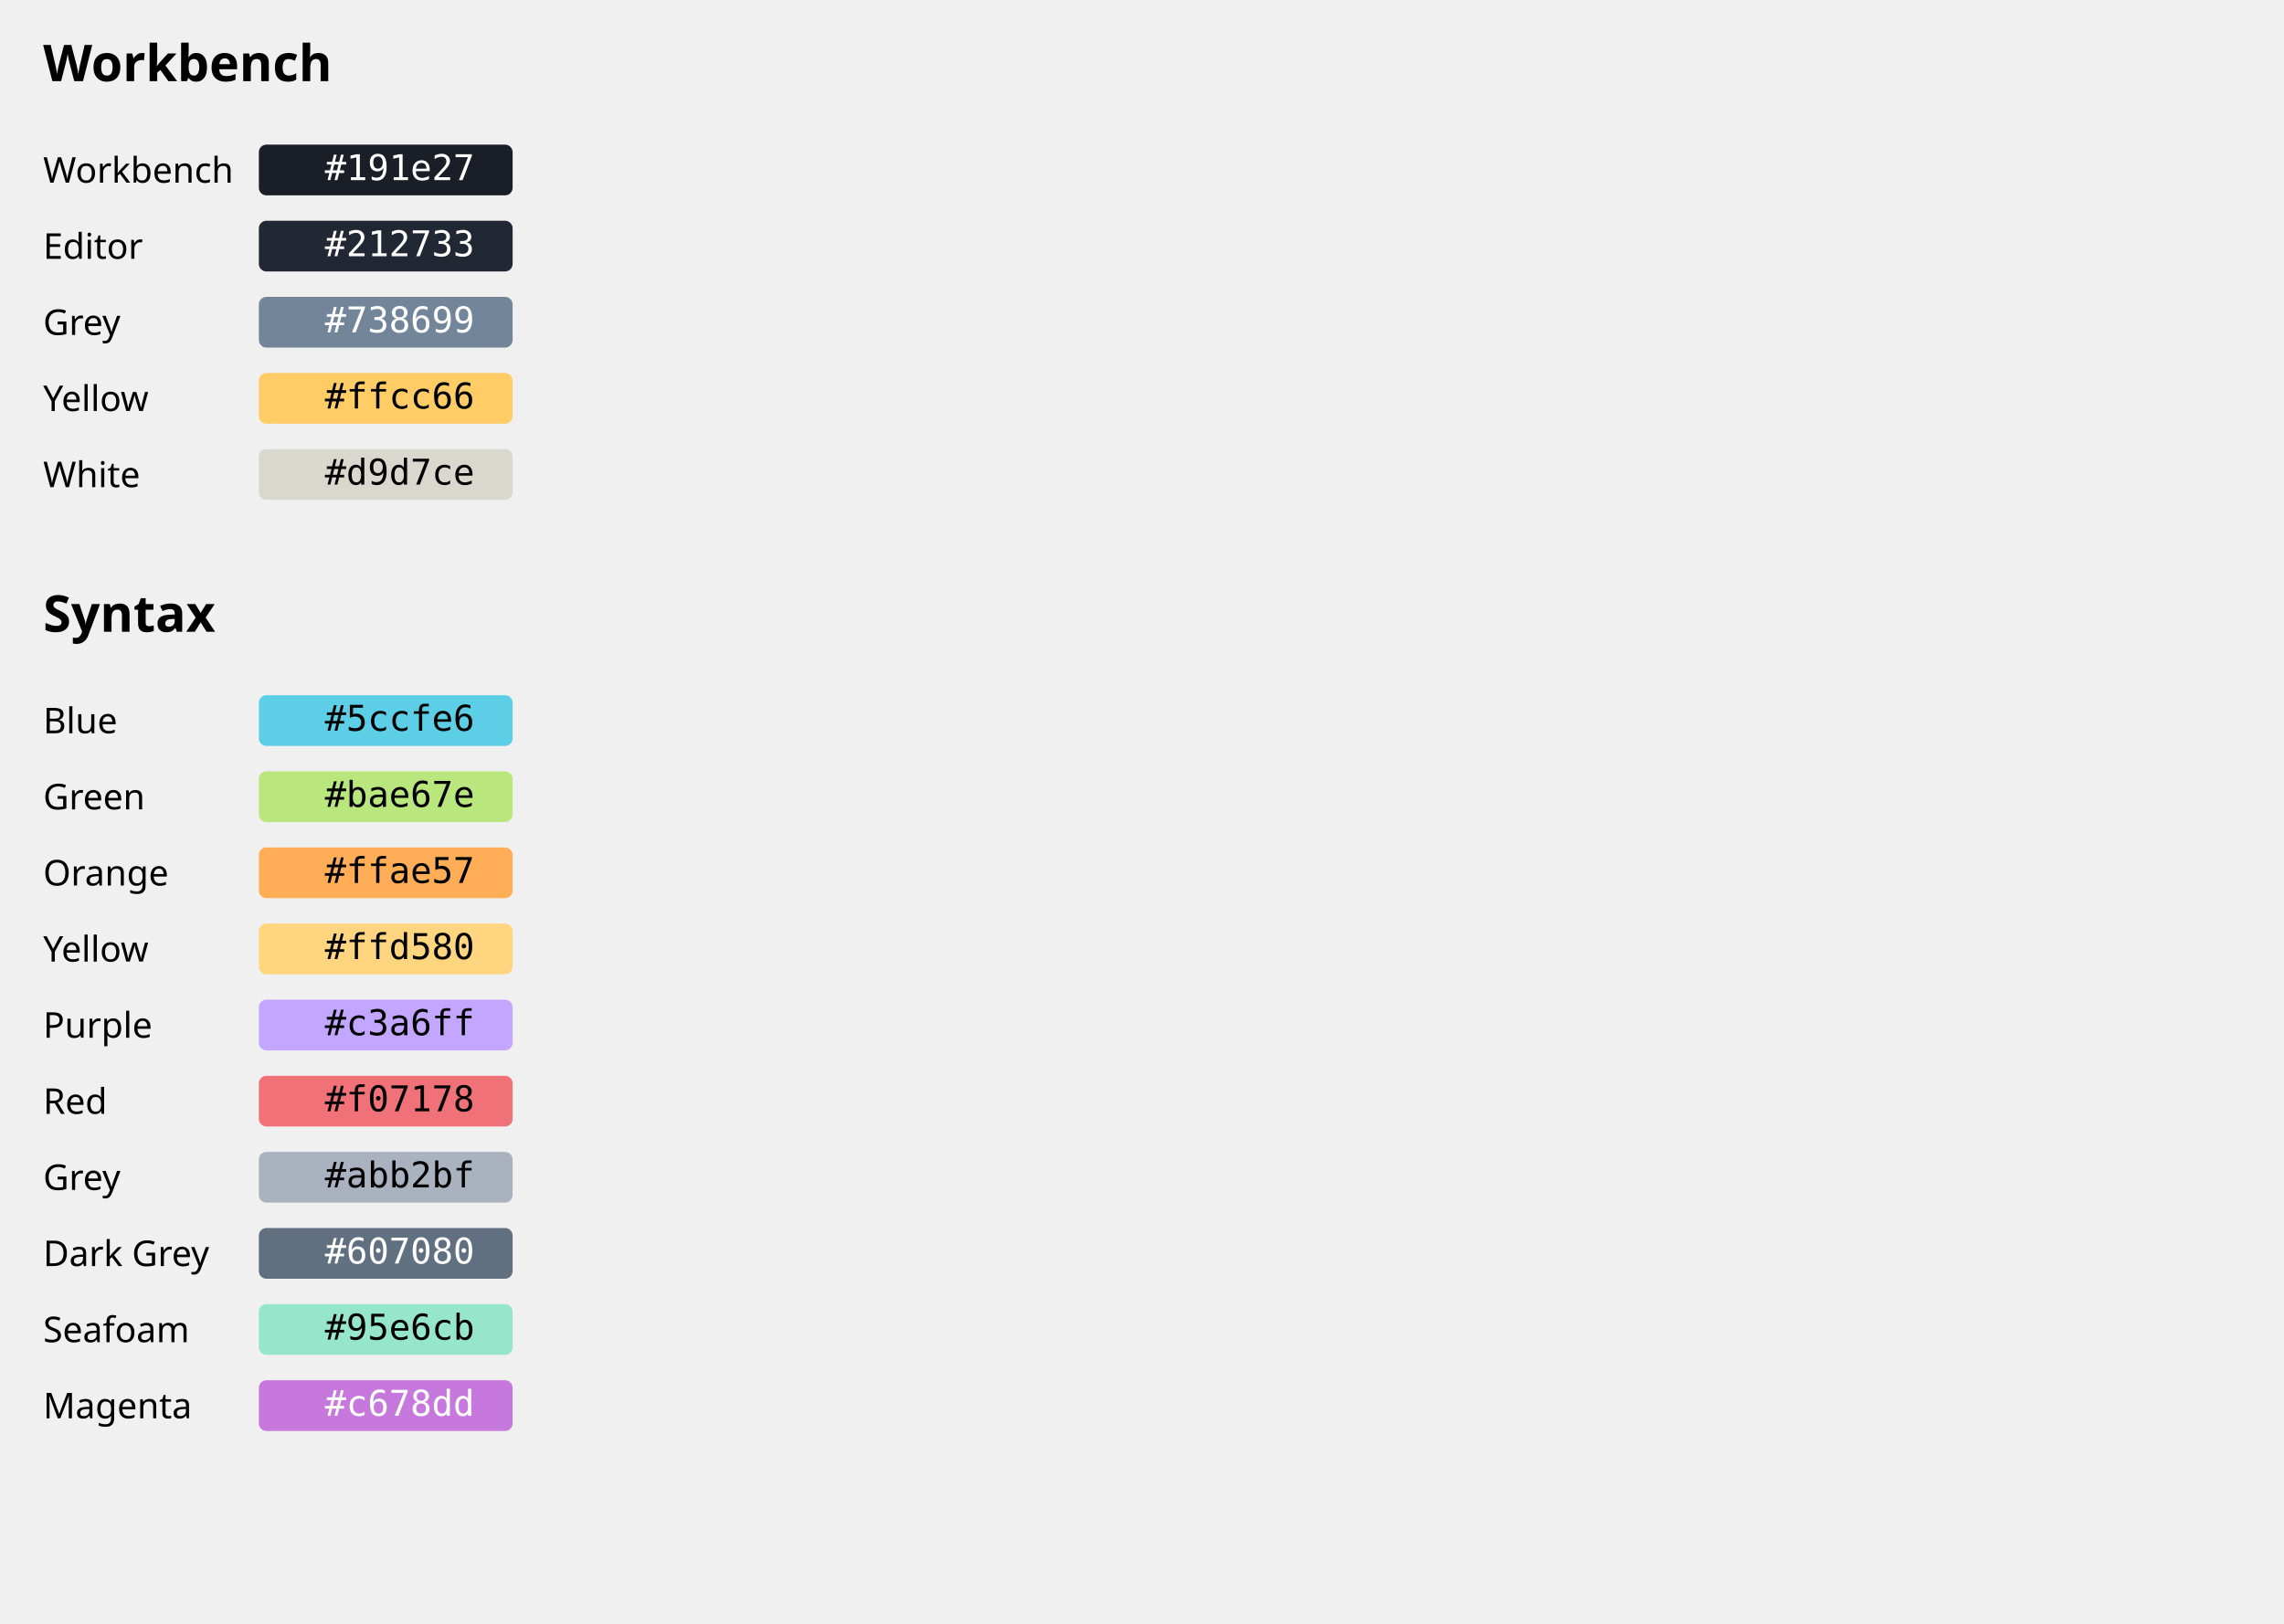
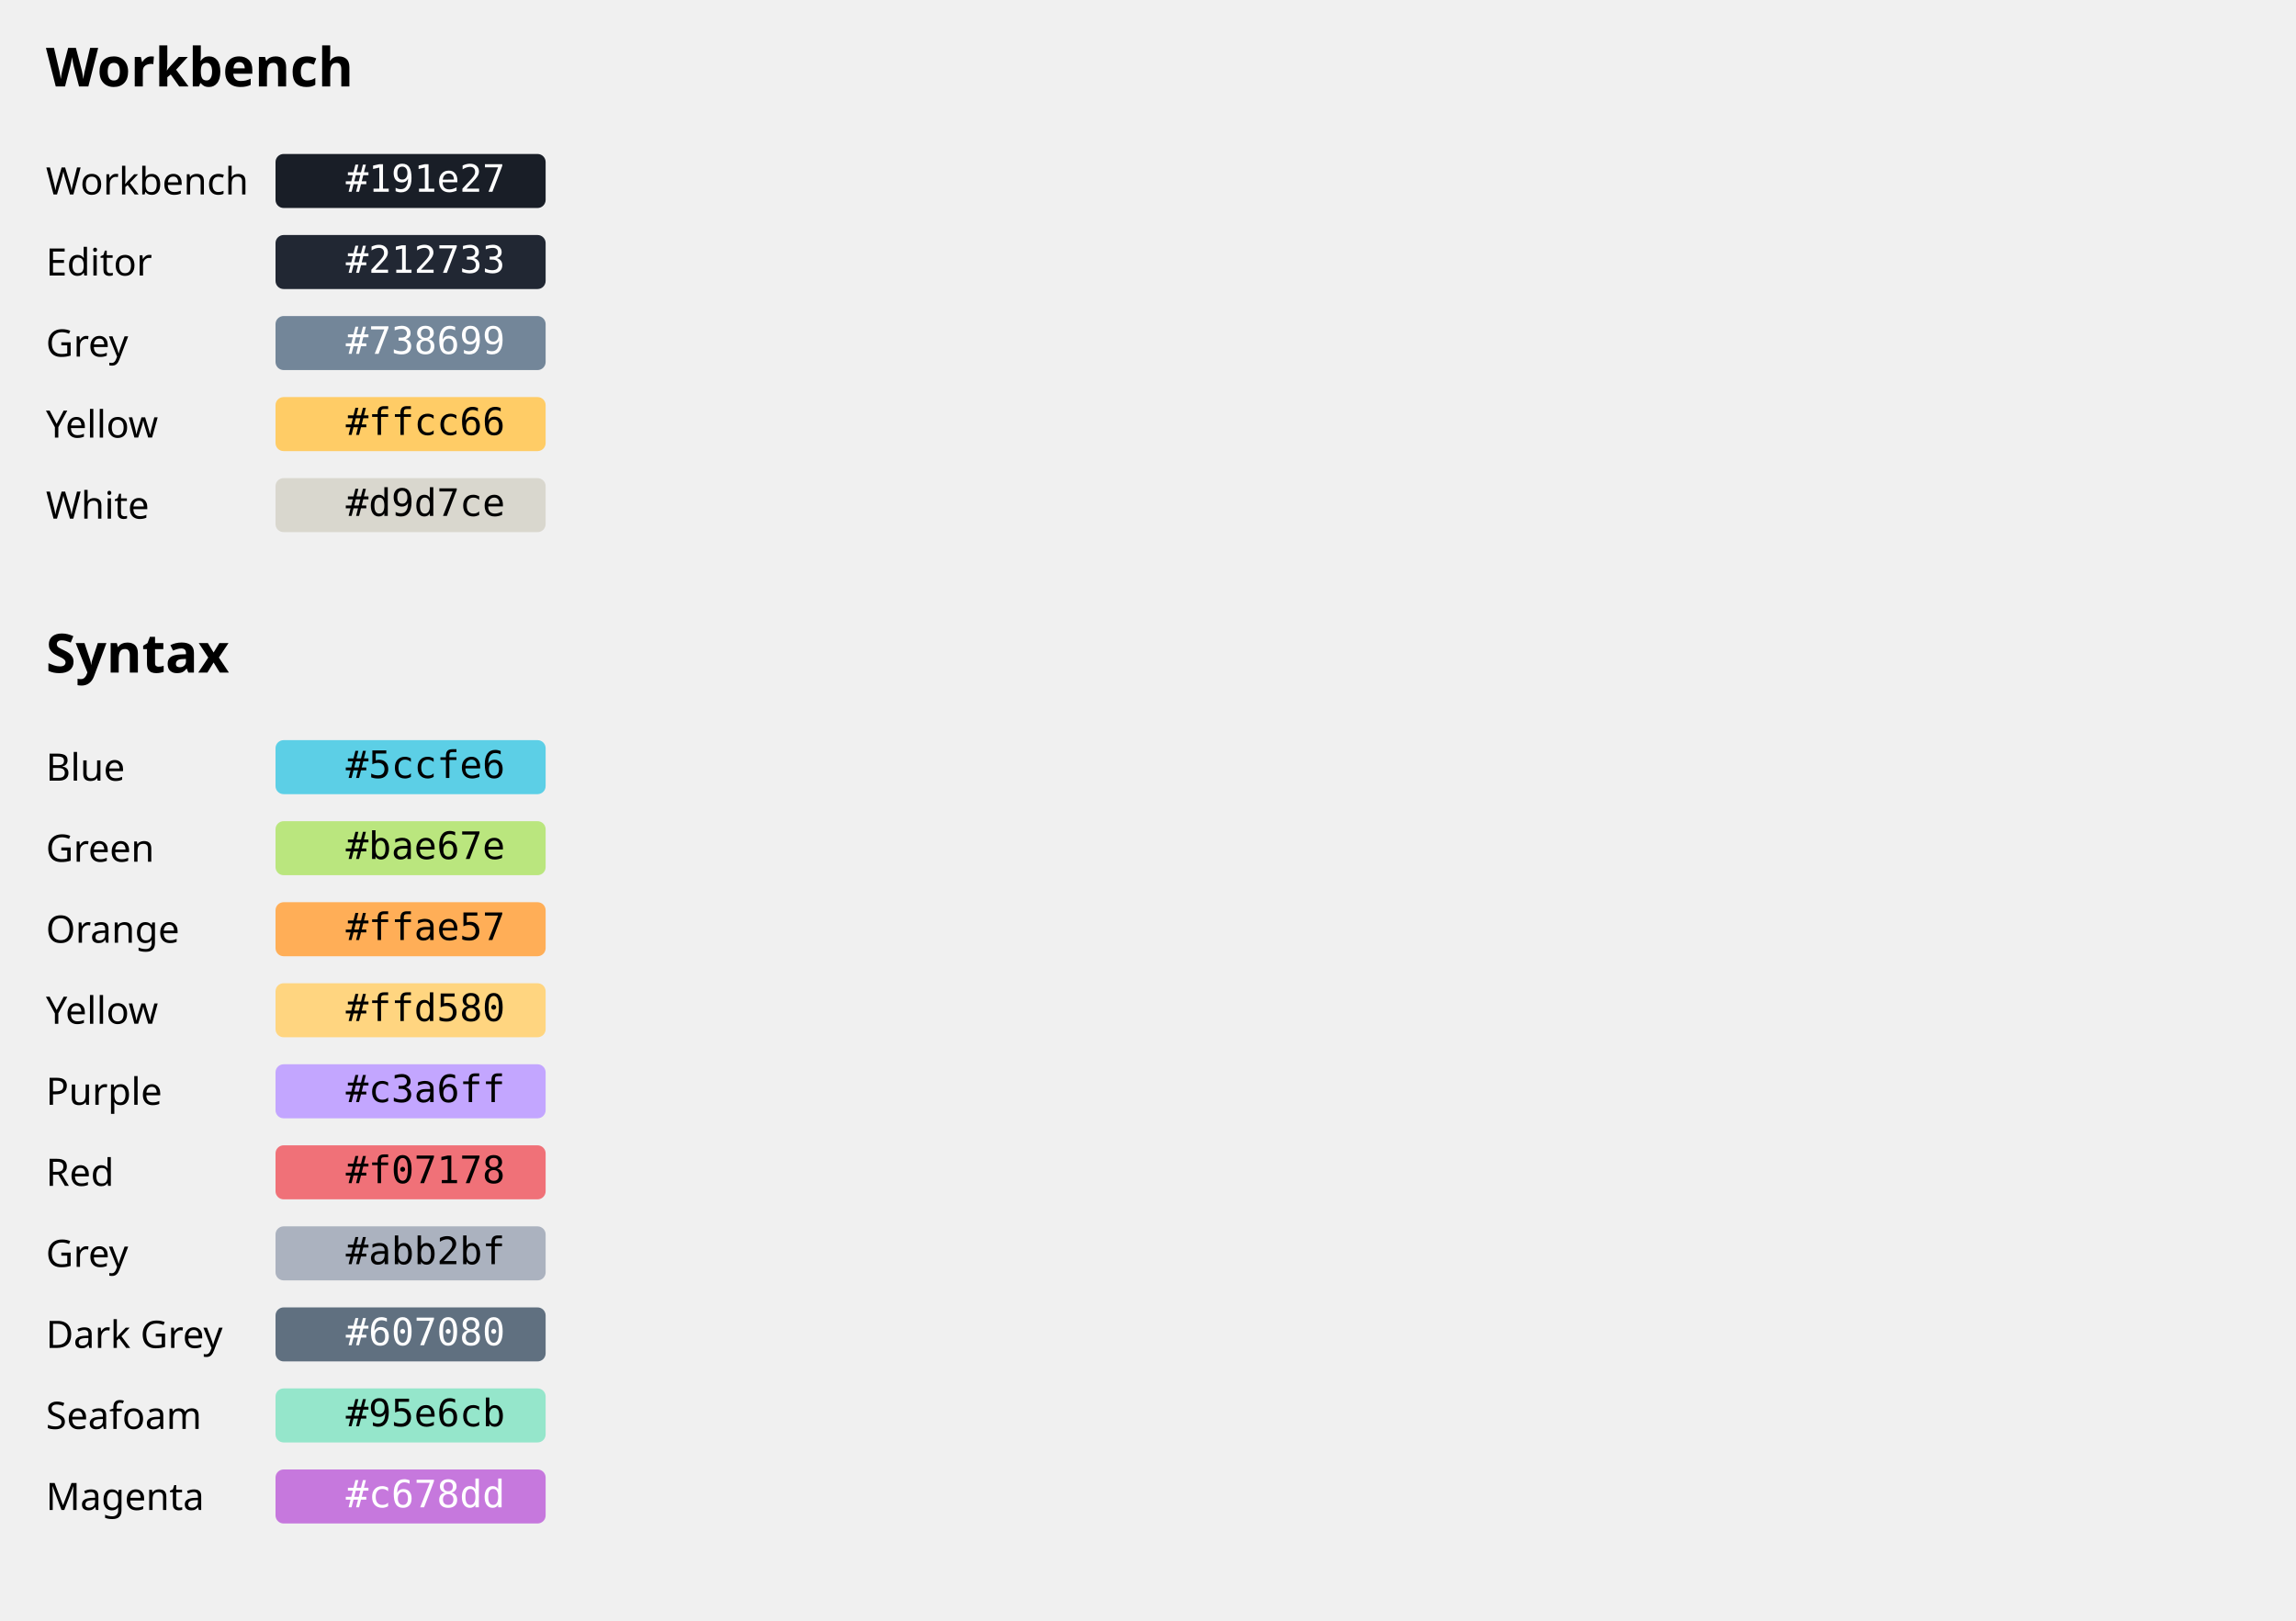
- <svg xmlns="http://www.w3.org/2000/svg" width="900px" height="640px" viewBox="0 0 900 640" version="1.1">
+ <svg xmlns="http://www.w3.org/2000/svg" width="850px" height="600px" viewBox="0 0 850 600" version="1.1">
  <defs />
  <g id="Page-1" stroke="none" stroke-width="1" fill="none" fill-rule="evenodd">
    <g id="Colors">
      <g id="Syntax" transform="translate(0, 217)">
        <rect id="Rectangle" fill-opacity="0" fill="#D8D8D8" x="0" y="0" width="219" height="360" />
        <g id="Group" transform="translate(17, 327)">
          <g id="Color" transform="translate(85, 0)">
            <rect id="Rectangle-2" fill="#C678DD" x="0" y="0" width="100" height="20" rx="3" />
            <text id="#c678dd" font-family="Inconsolata-Regular, Inconsolata" font-size="14" font-weight="normal" fill="#FFFFFF">
              <tspan x="26" y="14">#c678dd</tspan>
            </text>
          </g>
          <text id="Magenta" font-family="SanFranciscoText-Regular, San Francisco Text" font-size="14" font-weight="normal" fill="#000000">
            <tspan x="0" y="15">Magenta</tspan>
          </text>
        </g>
        <g id="Group" transform="translate(17, 297)">
          <g id="Color" transform="translate(85, 0)">
            <rect id="Rectangle-2" fill="#95E6CB" x="0" y="0" width="100" height="20" rx="3" />
            <text id="#95e6cb" font-family="Inconsolata-Regular, Inconsolata" font-size="14" font-weight="normal" fill="#000000">
              <tspan x="26" y="14">#95e6cb</tspan>
            </text>
          </g>
          <text id="Seafoam" font-family="SanFranciscoText-Regular, San Francisco Text" font-size="14" font-weight="normal" fill="#000000">
            <tspan x="0" y="15">Seafoam</tspan>
          </text>
        </g>
        <g id="Group" transform="translate(17, 267)">
          <g id="Color" transform="translate(85, 0)">
            <rect id="Rectangle-2" fill="#607080" x="0" y="0" width="100" height="20" rx="3" />
            <text id="#607080" font-family="Inconsolata-Regular, Inconsolata" font-size="14" font-weight="normal" fill="#FFFFFF">
              <tspan x="26" y="14">#607080</tspan>
            </text>
          </g>
          <text id="Dark-Grey" font-family="SanFranciscoText-Regular, San Francisco Text" font-size="14" font-weight="normal" fill="#000000">
            <tspan x="0" y="15">Dark Grey</tspan>
          </text>
        </g>
        <g id="Group" transform="translate(17, 237)">
          <g id="Color" transform="translate(85, 0)">
            <rect id="Rectangle-2" fill="#ABB2BF" x="0" y="0" width="100" height="20" rx="3" />
            <text id="#abb2bf" font-family="Inconsolata-Regular, Inconsolata" font-size="14" font-weight="normal" fill="#000000">
              <tspan x="26" y="14">#abb2bf</tspan>
            </text>
          </g>
          <text id="Grey" font-family="SanFranciscoText-Regular, San Francisco Text" font-size="14" font-weight="normal" fill="#000000">
            <tspan x="0" y="15">Grey</tspan>
          </text>
        </g>
        <g id="Group" transform="translate(17, 207)">
          <g id="Color" transform="translate(85, 0)">
            <rect id="Rectangle-2" fill="#F07178" x="0" y="0" width="100" height="20" rx="3" />
            <text id="#f07178" font-family="Inconsolata-Regular, Inconsolata" font-size="14" font-weight="normal" fill="#000000">
              <tspan x="26" y="14">#f07178</tspan>
            </text>
          </g>
          <text id="Red" font-family="SanFranciscoText-Regular, San Francisco Text" font-size="14" font-weight="normal" fill="#000000">
            <tspan x="0" y="15">Red</tspan>
          </text>
        </g>
        <g id="Group" transform="translate(17, 177)">
          <g id="Color" transform="translate(85, 0)">
            <rect id="Rectangle-2" fill="#C3A6FF" x="0" y="0" width="100" height="20" rx="3" />
            <text id="#c3a6ff" font-family="Inconsolata-Regular, Inconsolata" font-size="14" font-weight="normal" fill="#000000">
              <tspan x="26" y="14">#c3a6ff</tspan>
            </text>
          </g>
          <text id="Purple" font-family="SanFranciscoText-Regular, San Francisco Text" font-size="14" font-weight="normal" fill="#000000">
            <tspan x="0" y="15">Purple</tspan>
          </text>
        </g>
        <g id="Group" transform="translate(17, 147)">
          <g id="Color" transform="translate(85, 0)">
            <rect id="Rectangle-2" fill="#FFD580" x="0" y="0" width="100" height="20" rx="3" />
            <text id="#ffd580" font-family="Inconsolata-Regular, Inconsolata" font-size="14" font-weight="normal" fill="#000000">
              <tspan x="26" y="14">#ffd580</tspan>
            </text>
          </g>
          <text id="Yellow" font-family="SanFranciscoText-Regular, San Francisco Text" font-size="14" font-weight="normal" fill="#000000">
            <tspan x="0" y="15">Yellow</tspan>
          </text>
        </g>
        <g id="Group" transform="translate(17, 117)">
          <g id="Color" transform="translate(85, 0)">
            <rect id="Rectangle-2" fill="#FFAE57" x="0" y="0" width="100" height="20" rx="3" />
            <text id="#ffae57" font-family="Inconsolata-Regular, Inconsolata" font-size="14" font-weight="normal" fill="#000000">
              <tspan x="26" y="14">#ffae57</tspan>
            </text>
          </g>
          <text id="Orange" font-family="SanFranciscoText-Regular, San Francisco Text" font-size="14" font-weight="normal" fill="#000000">
            <tspan x="0" y="15">Orange</tspan>
          </text>
        </g>
        <g id="Group" transform="translate(17, 87)">
          <g id="Color" transform="translate(85, 0)">
            <rect id="Rectangle-2" fill="#BAE67E" x="0" y="0" width="100" height="20" rx="3" />
            <text id="#bae67e" font-family="Inconsolata-Regular, Inconsolata" font-size="14" font-weight="normal" fill="#000000">
              <tspan x="26" y="14">#bae67e</tspan>
            </text>
          </g>
          <text id="Green" font-family="SanFranciscoText-Regular, San Francisco Text" font-size="14" font-weight="normal" fill="#000000">
            <tspan x="0" y="15">Green</tspan>
          </text>
        </g>
        <g id="Group" transform="translate(17, 57)">
          <g id="Color" transform="translate(85, 0)">
            <rect id="Rectangle-2" fill="#5CCFE6" x="0" y="0" width="100" height="20" rx="3" />
            <text id="#5ccfe6" font-family="Inconsolata-Regular, Inconsolata" font-size="14" font-weight="normal" fill="#000000">
              <tspan x="26" y="14">#5ccfe6</tspan>
            </text>
          </g>
          <text id="Blue" font-family="SanFranciscoText-Regular, San Francisco Text" font-size="14" font-weight="normal" fill="#000000">
            <tspan x="0" y="15">Blue</tspan>
          </text>
        </g>
        <text font-family="SanFranciscoText-Bold, San Francisco Text" font-size="20" font-weight="bold" fill="#000000">
          <tspan x="17" y="32">Syntax</tspan>
        </text>
      </g>
      <g id="Workbench">
        <rect id="Rectangle" fill-opacity="0" fill="#D8D8D8" x="0" y="0" width="219" height="217" />
        <g id="Group" transform="translate(17, 177)">
          <g id="Color" transform="translate(85, 0)">
            <rect id="Rectangle-2" fill="#D9D7CE" x="0" y="0" width="100" height="20" rx="3" />
            <text id="#d9d7ce" font-family="Inconsolata-Regular, Inconsolata" font-size="14" font-weight="normal" fill="#000000">
              <tspan x="26" y="14">#d9d7ce</tspan>
            </text>
          </g>
          <text id="White" font-family="SanFranciscoText-Regular, San Francisco Text" font-size="14" font-weight="normal" fill="#000000">
            <tspan x="0" y="15">White</tspan>
          </text>
        </g>
        <g id="Group" transform="translate(17, 147)">
          <g id="Color" transform="translate(85, 0)">
            <rect id="Rectangle-2" fill="#FFCC66" x="0" y="0" width="100" height="20" rx="3" />
            <text id="#ffcc66" font-family="Inconsolata-Regular, Inconsolata" font-size="14" font-weight="normal" fill="#000000">
              <tspan x="26" y="14">#ffcc66</tspan>
            </text>
          </g>
          <text id="Yellow" font-family="SanFranciscoText-Regular, San Francisco Text" font-size="14" font-weight="normal" fill="#000000">
            <tspan x="0" y="15">Yellow</tspan>
          </text>
        </g>
        <g id="Group" transform="translate(17, 117)">
          <g id="Color" transform="translate(85, 0)">
            <rect id="Rectangle-2" fill="#738699" x="0" y="0" width="100" height="20" rx="3" />
            <text id="#738699" font-family="Inconsolata-Regular, Inconsolata" font-size="14" font-weight="normal" fill="#FFFFFF">
              <tspan x="26" y="14">#738699</tspan>
            </text>
          </g>
          <text id="Grey" font-family="SanFranciscoText-Regular, San Francisco Text" font-size="14" font-weight="normal" fill="#000000">
            <tspan x="0" y="15">Grey</tspan>
          </text>
        </g>
        <g id="Group" transform="translate(17, 87)">
          <g id="Color" transform="translate(85, 0)">
            <rect id="Rectangle-2" fill="#212733" x="0" y="0" width="100" height="20" rx="3" />
            <text id="#212733" font-family="Inconsolata-Regular, Inconsolata" font-size="14" font-weight="normal" fill="#FFFFFF">
              <tspan x="26" y="14">#212733</tspan>
            </text>
          </g>
          <text id="Editor" font-family="SanFranciscoText-Regular, San Francisco Text" font-size="14" font-weight="normal" fill="#000000">
            <tspan x="0" y="15">Editor</tspan>
          </text>
        </g>
        <g id="Group" transform="translate(17, 57)">
          <g id="Color" transform="translate(85, 0)">
            <rect id="Rectangle-2" fill="#191E27" x="0" y="0" width="100" height="20" rx="3" />
            <text id="#191e27" font-family="Inconsolata-Regular, Inconsolata" font-size="14" font-weight="normal" fill="#FFFFFF">
              <tspan x="26" y="14">#191e27</tspan>
            </text>
          </g>
          <text id="Workbench" font-family="SanFranciscoText-Regular, San Francisco Text" font-size="14" font-weight="normal" fill="#000000">
            <tspan x="0" y="15">Workbench</tspan>
          </text>
        </g>
        <text font-family="SanFranciscoText-Bold, San Francisco Text" font-size="20" font-weight="bold" fill="#000000">
          <tspan x="17" y="32">Workbench</tspan>
        </text>
      </g>
    </g>
  </g>
</svg>
